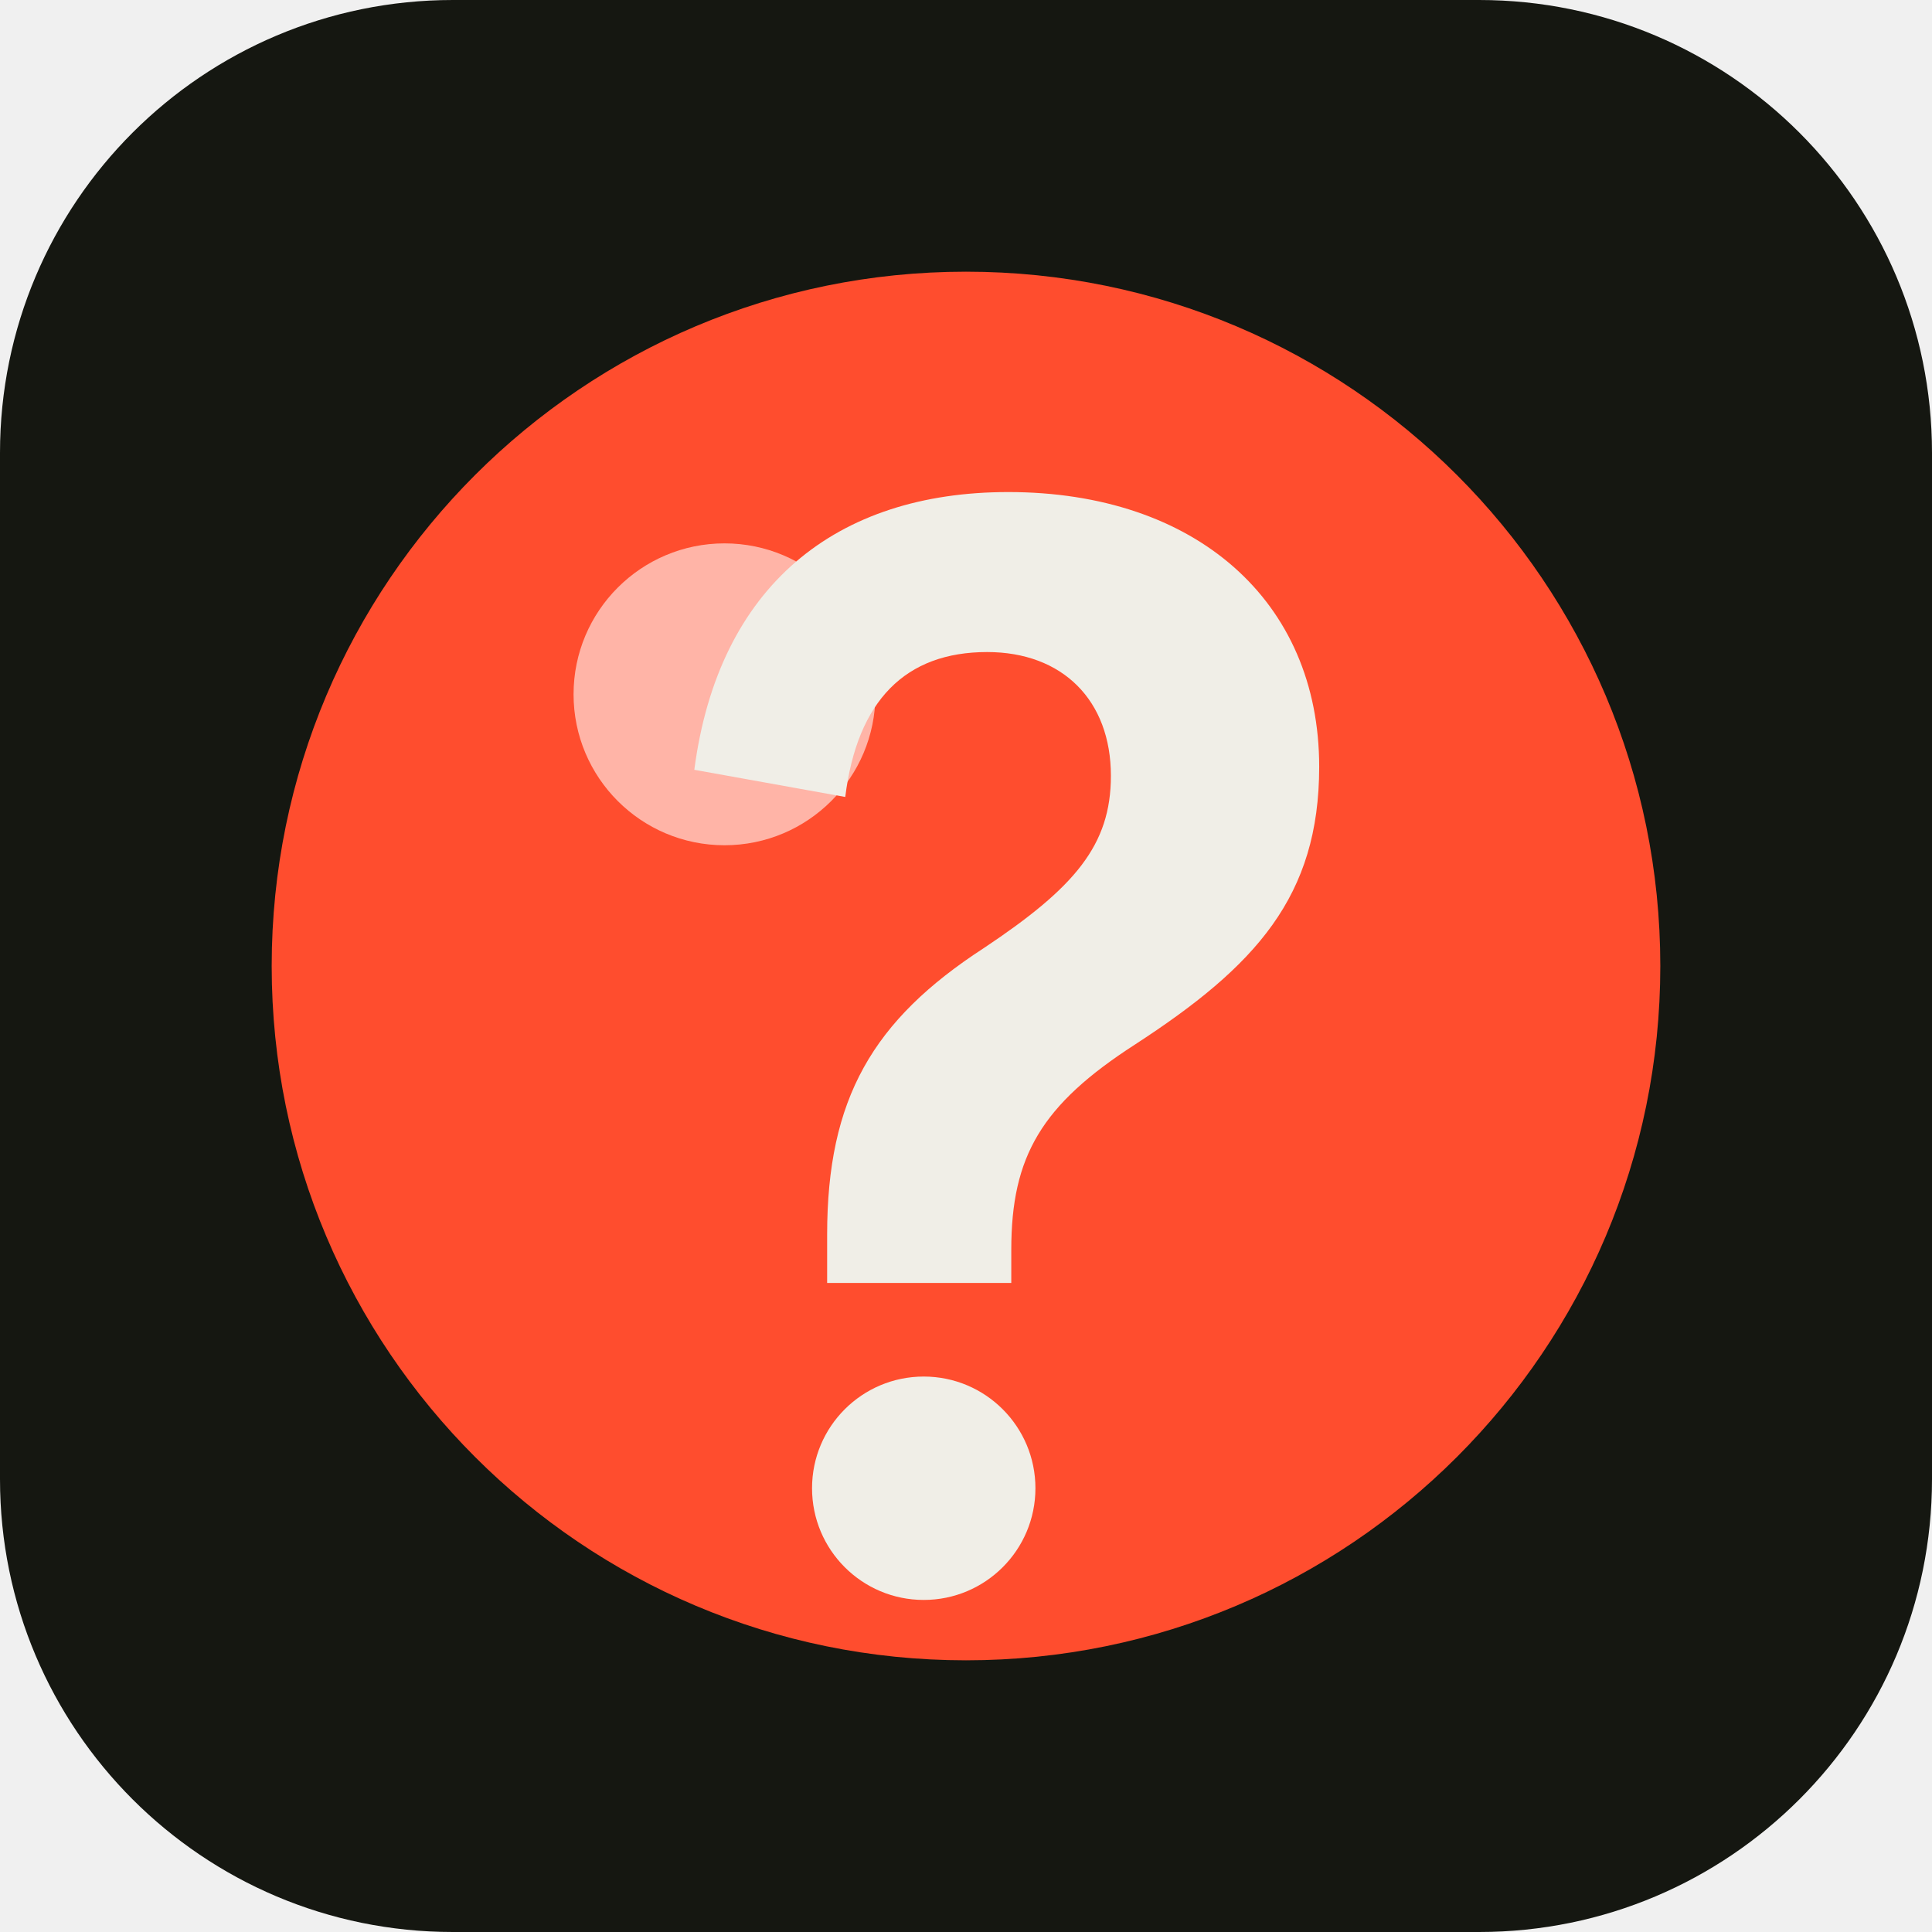
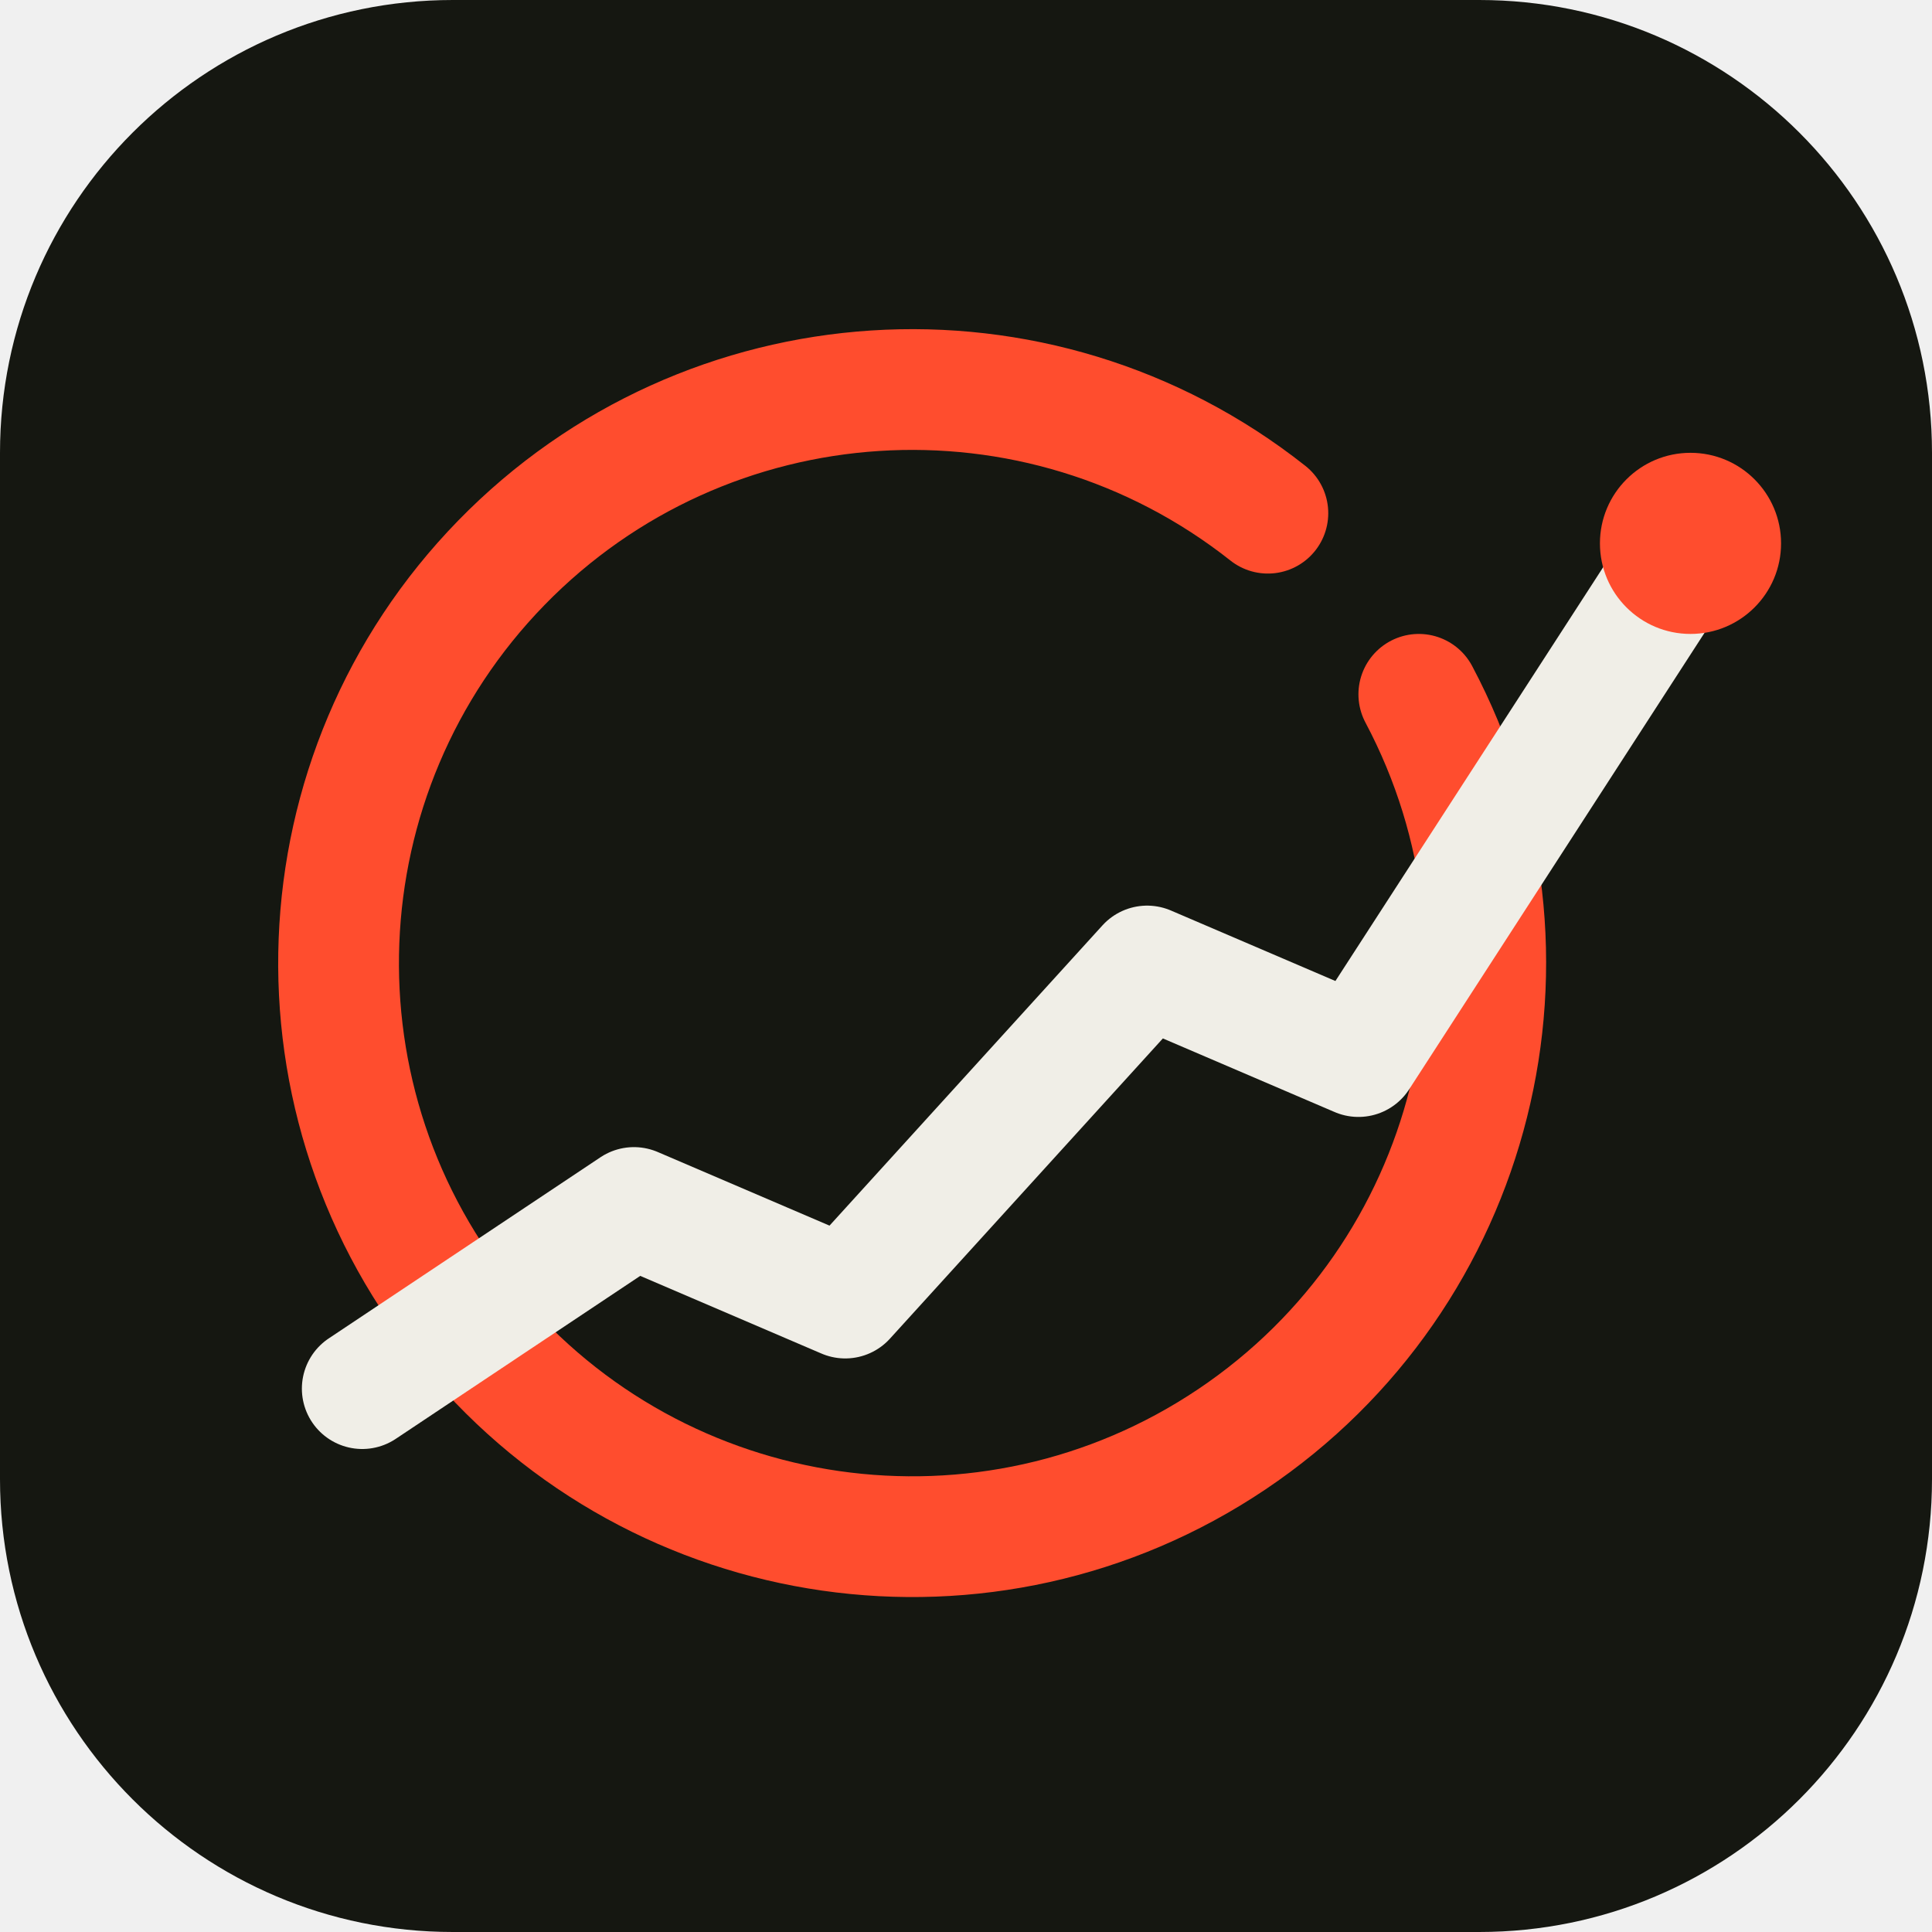
<svg xmlns="http://www.w3.org/2000/svg" viewBox="0 0 64 64">
  <rect width="64" height="64" rx="15" fill="#151711" />
-   <circle cx="32" cy="32" r="23" fill="#ff4d2e" />
-   <circle cx="24" cy="23" r="5" fill="#fff" fill-opacity=".58" />
-   <path d="M23 25.5c.8-6.1 4.7-9.2 10.4-9.2 6.2 0 10.3 3.6 10.3 9.1 0 4.3-2.1 6.6-6.1 9.2-3.1 2-4.1 3.7-4.1 6.8v1.1h-6.1v-1.6c0-4.5 1.5-7.1 5.2-9.5 3-2 4.2-3.4 4.2-5.7 0-2.5-1.6-4.1-4.1-4.1-2.7 0-4.3 1.6-4.7 4.8z" fill="#f0eee7" />
-   <circle cx="30.6" cy="49.3" r="3.7" fill="#f0eee7" />
+   <path d="M42 17 A19 19 0 1 0 47 23" fill="none" stroke="#ff4d2e" stroke-width="4" stroke-linecap="round" />
+   <path d="M12 46 L21 40 L28 43 L38 32 L45 35 L56 18" fill="none" stroke="#f0eee7" stroke-width="4" stroke-linecap="round" stroke-linejoin="round" />
+   <circle cx="56" cy="18" r="3" fill="#ff4d2e" />
</svg>
